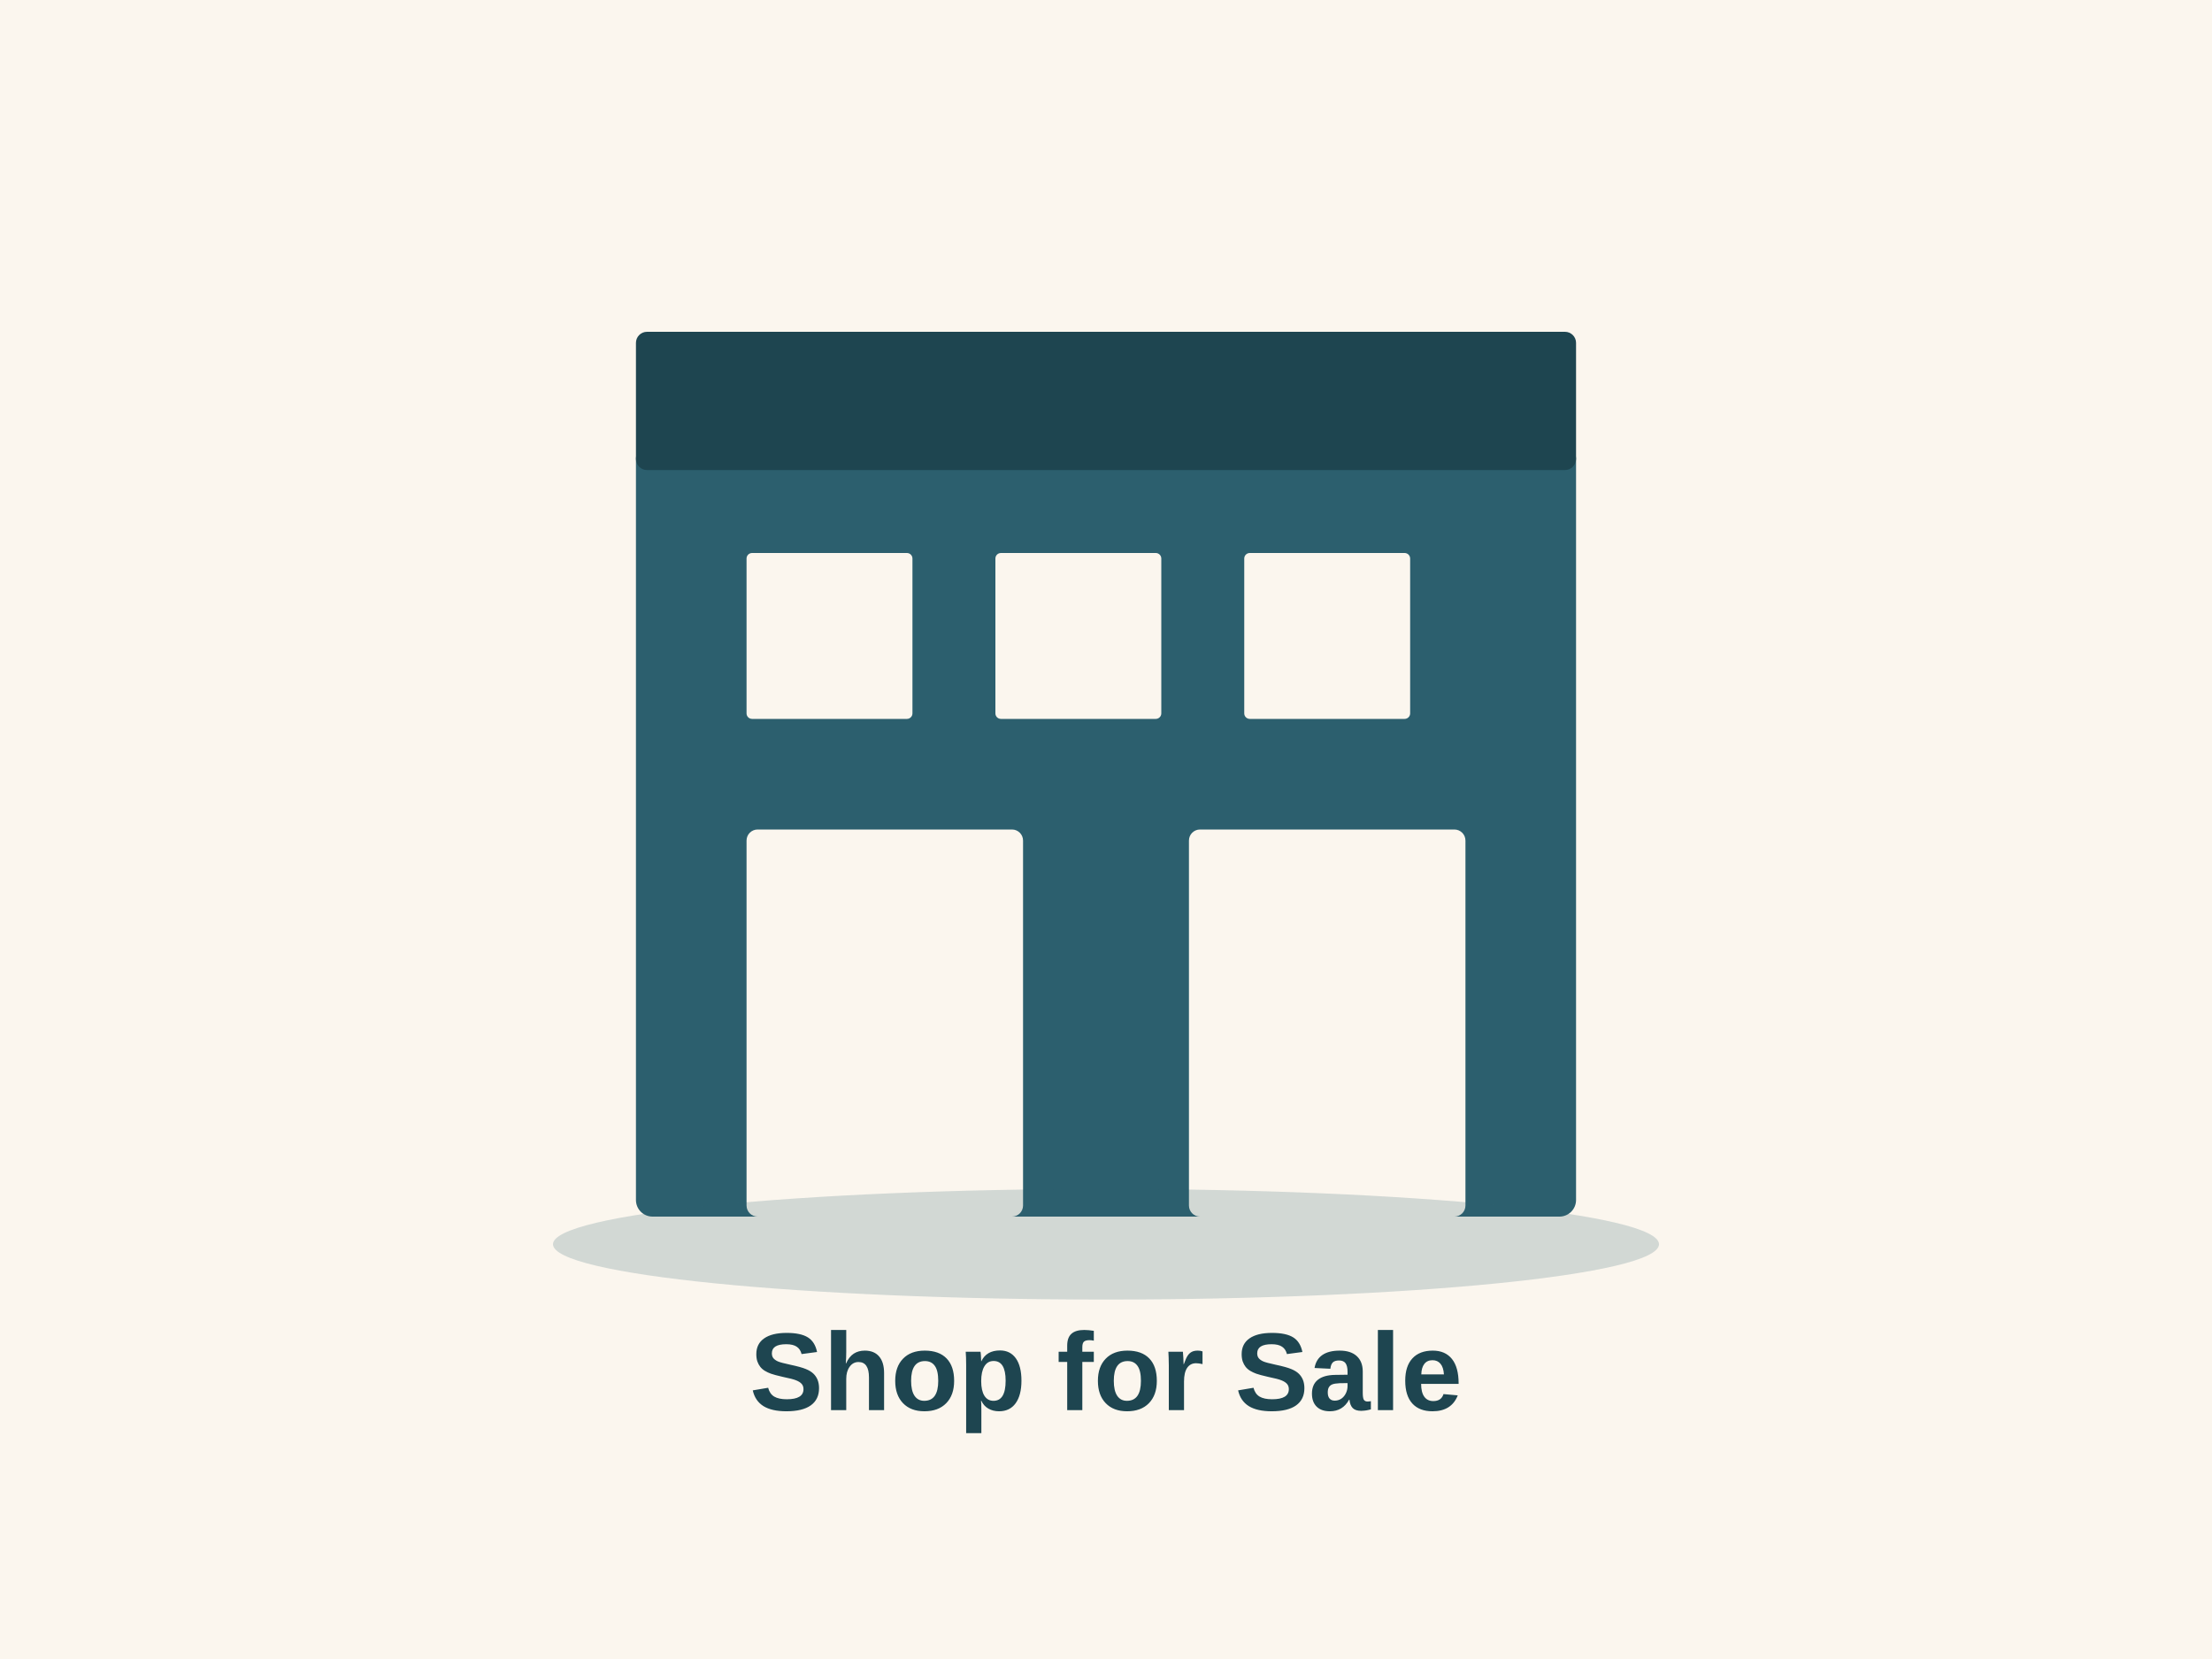
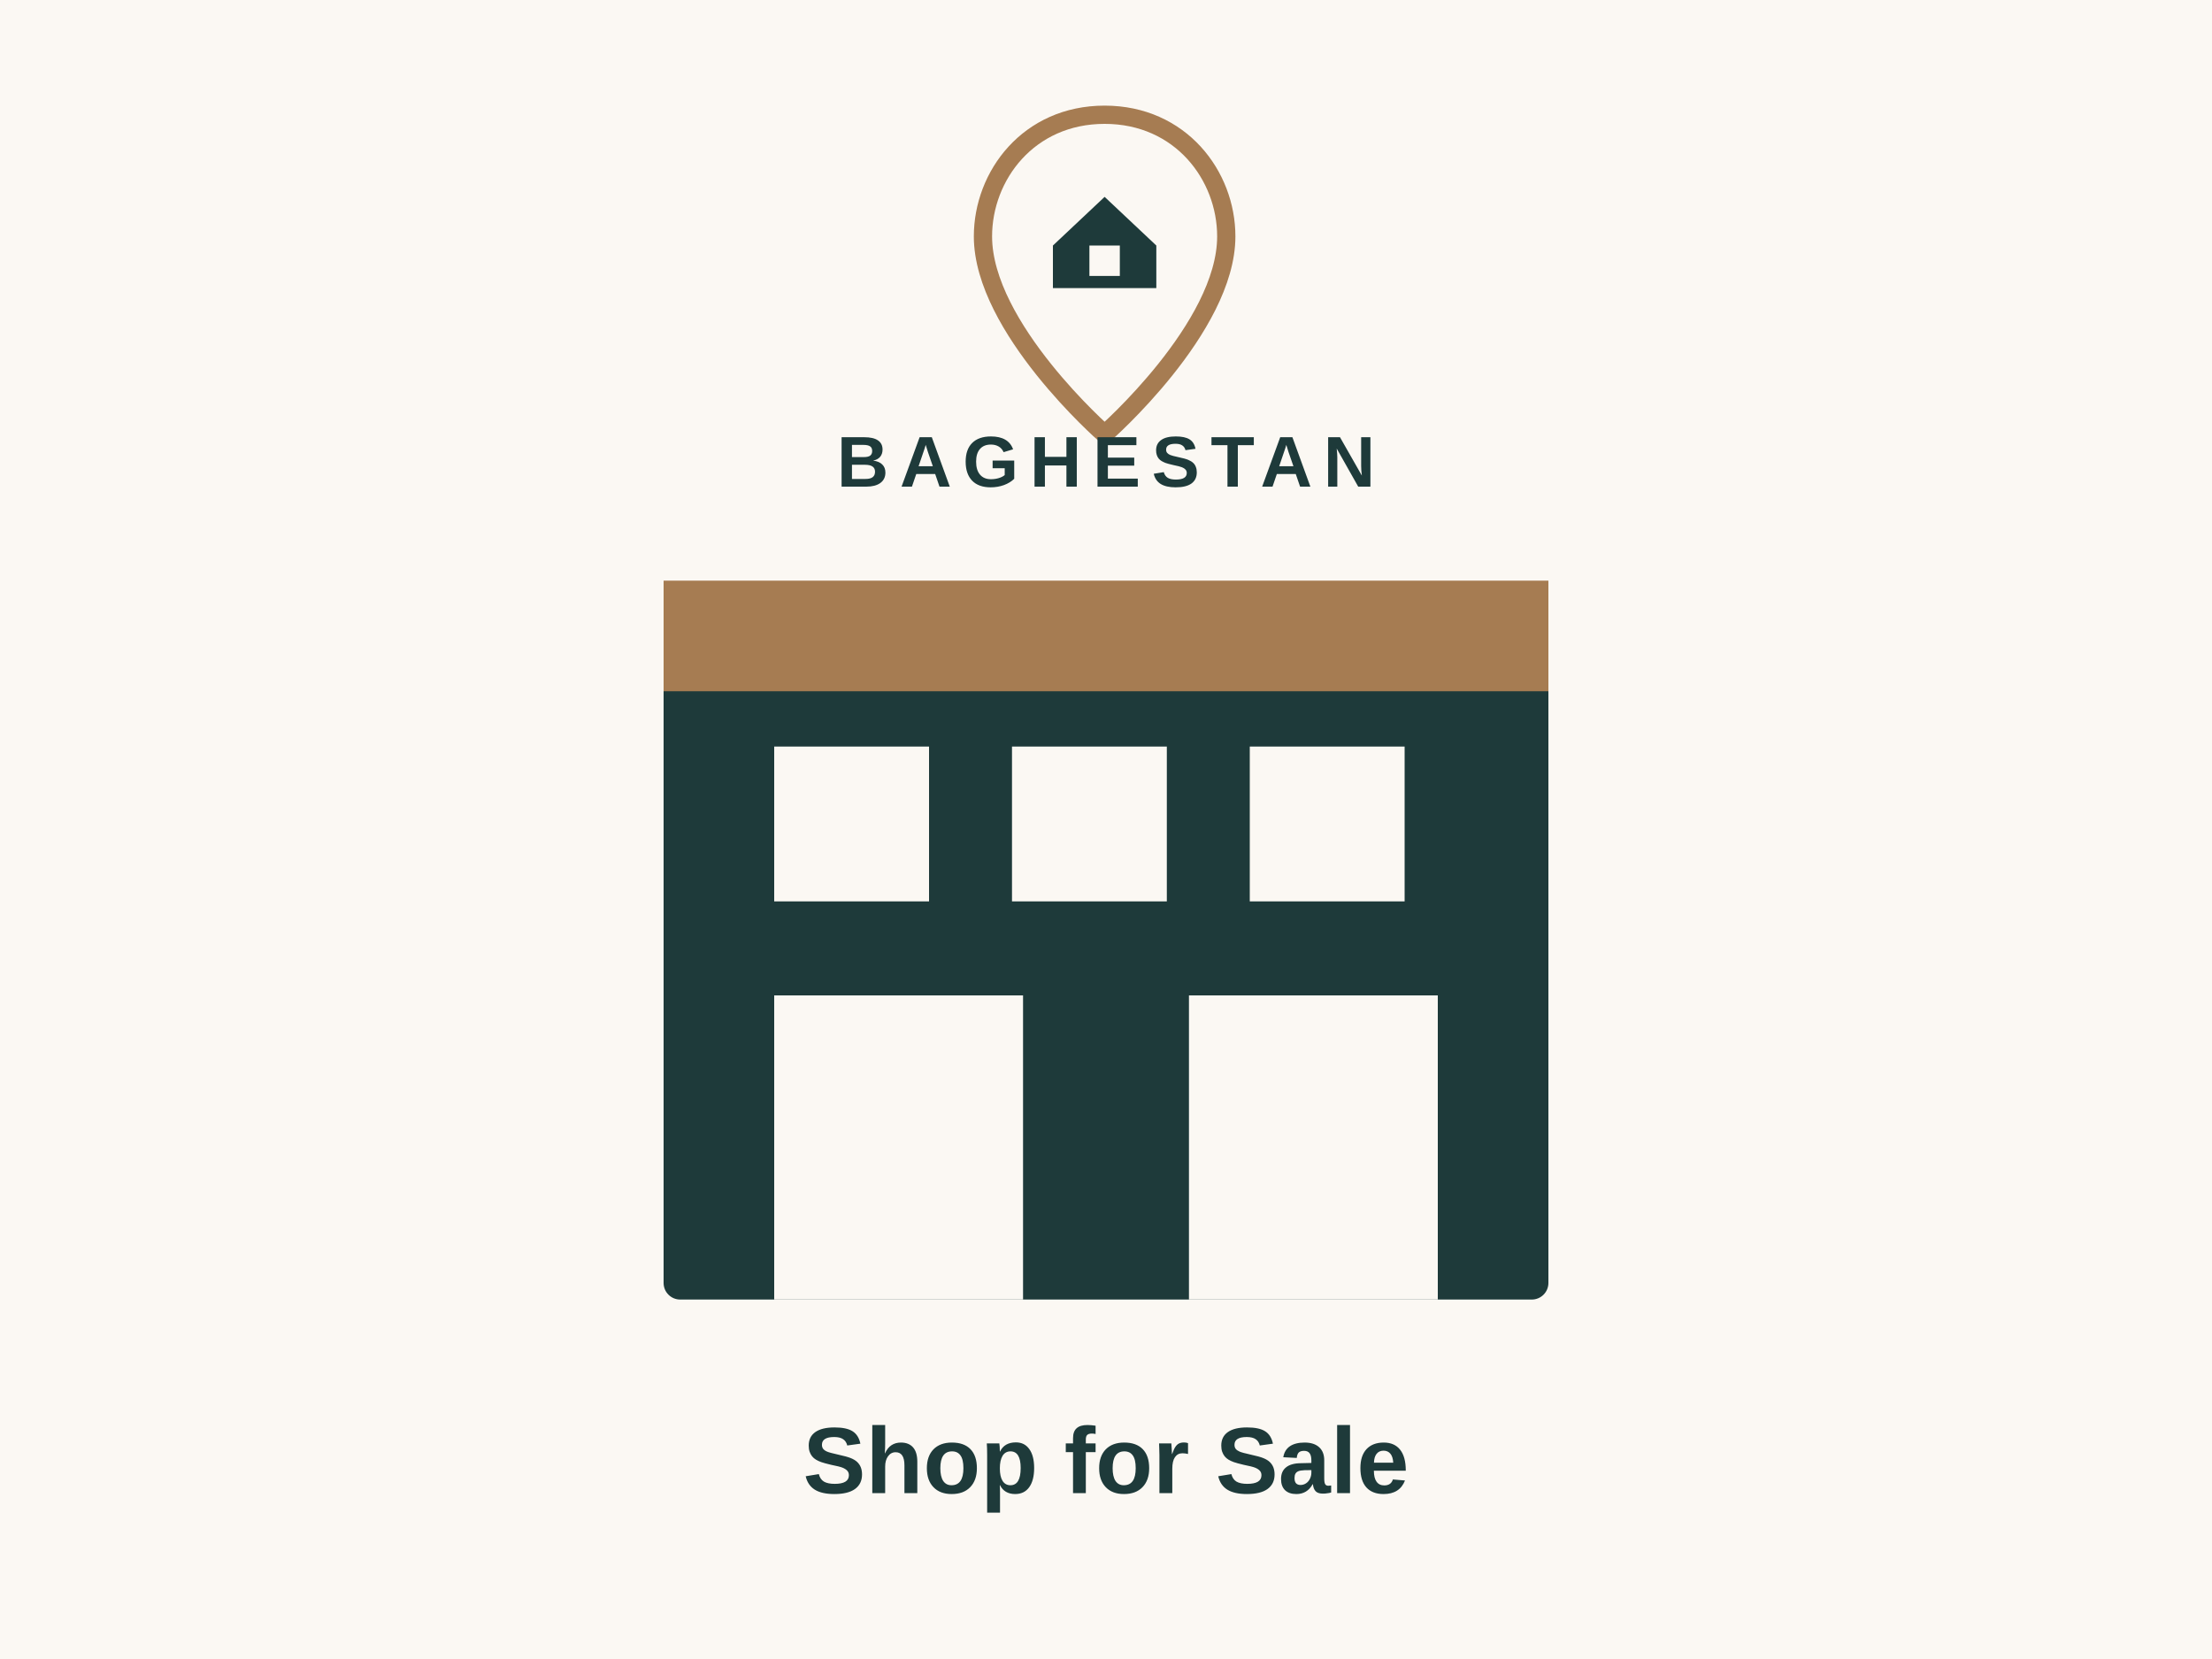
<svg xmlns="http://www.w3.org/2000/svg" viewBox="0 0 400 300" width="400" height="300">
-   <rect width="400" height="300" fill="#FBF6EE" />
-   <g fill="#2C5F6E" transform="translate(95,50)">
-     <rect x="20" y="30" width="170" height="140" rx="3" />
-     <rect x="20" y="10" width="170" height="25" rx="2" fill="#1E4550" />
-     <rect x="40" y="100" width="50" height="70" rx="2" fill="#FBF6EE" />
-     <rect x="120" y="100" width="50" height="70" rx="2" fill="#FBF6EE" />
-     <rect x="40" y="50" width="30" height="30" rx="1" fill="#FBF6EE" />
-     <rect x="85" y="50" width="30" height="30" rx="1" fill="#FBF6EE" />
-     <rect x="130" y="50" width="30" height="30" rx="1" fill="#FBF6EE" />
-     <ellipse cx="105" cy="175" rx="100" ry="10" fill="#2C5F6E" opacity="0.2" />
+   <rect width="400" height="300" fill="#FBF8F3" />
+   <g transform="translate(175,18) scale(0.55)">
+     <path d="M45 5 C20 5 5 25 5 45 C5 75 45 110 45 110 C45 110 85 75 85 45 C85 25 70 5 45 5Z" fill="none" stroke="#A67C52" stroke-width="6" />
+     <path d="M28 48 L45 32 L62 48 L62 62 L28 62Z" fill="#1E3A3A" />
+     <rect x="40" y="48" width="10" height="10" fill="#FBF8F3" />
  </g>
-   <text x="200" y="255" text-anchor="middle" font-family="Arial, Helvetica, sans-serif" font-size="20" font-weight="700" fill="#1E4550">Shop for Sale</text>
+   <text x="200" y="88" text-anchor="middle" font-family="Arial, Helvetica, sans-serif" font-size="13" font-weight="700" letter-spacing="2" fill="#1E3A3A">BAGHESTAN</text>
+   <g fill="#1E3A3A" transform="translate(105,95)">
+     <rect x="15" y="25" width="160" height="115" rx="3" />
+     <rect x="15" y="10" width="160" height="20" fill="#A67C52" />
+     <rect x="35" y="85" width="45" height="55" fill="#FBF8F3" />
+     <rect x="110" y="85" width="45" height="55" fill="#FBF8F3" />
+     <rect x="35" y="40" width="28" height="28" fill="#FBF8F3" />
+     <rect x="78" y="40" width="28" height="28" fill="#FBF8F3" />
+     <rect x="121" y="40" width="28" height="28" fill="#FBF8F3" />
+   </g>
+   <text x="200" y="270" text-anchor="middle" font-family="Arial, Helvetica, sans-serif" font-size="17" font-weight="700" fill="#1E3A3A">Shop for Sale</text>
</svg>
